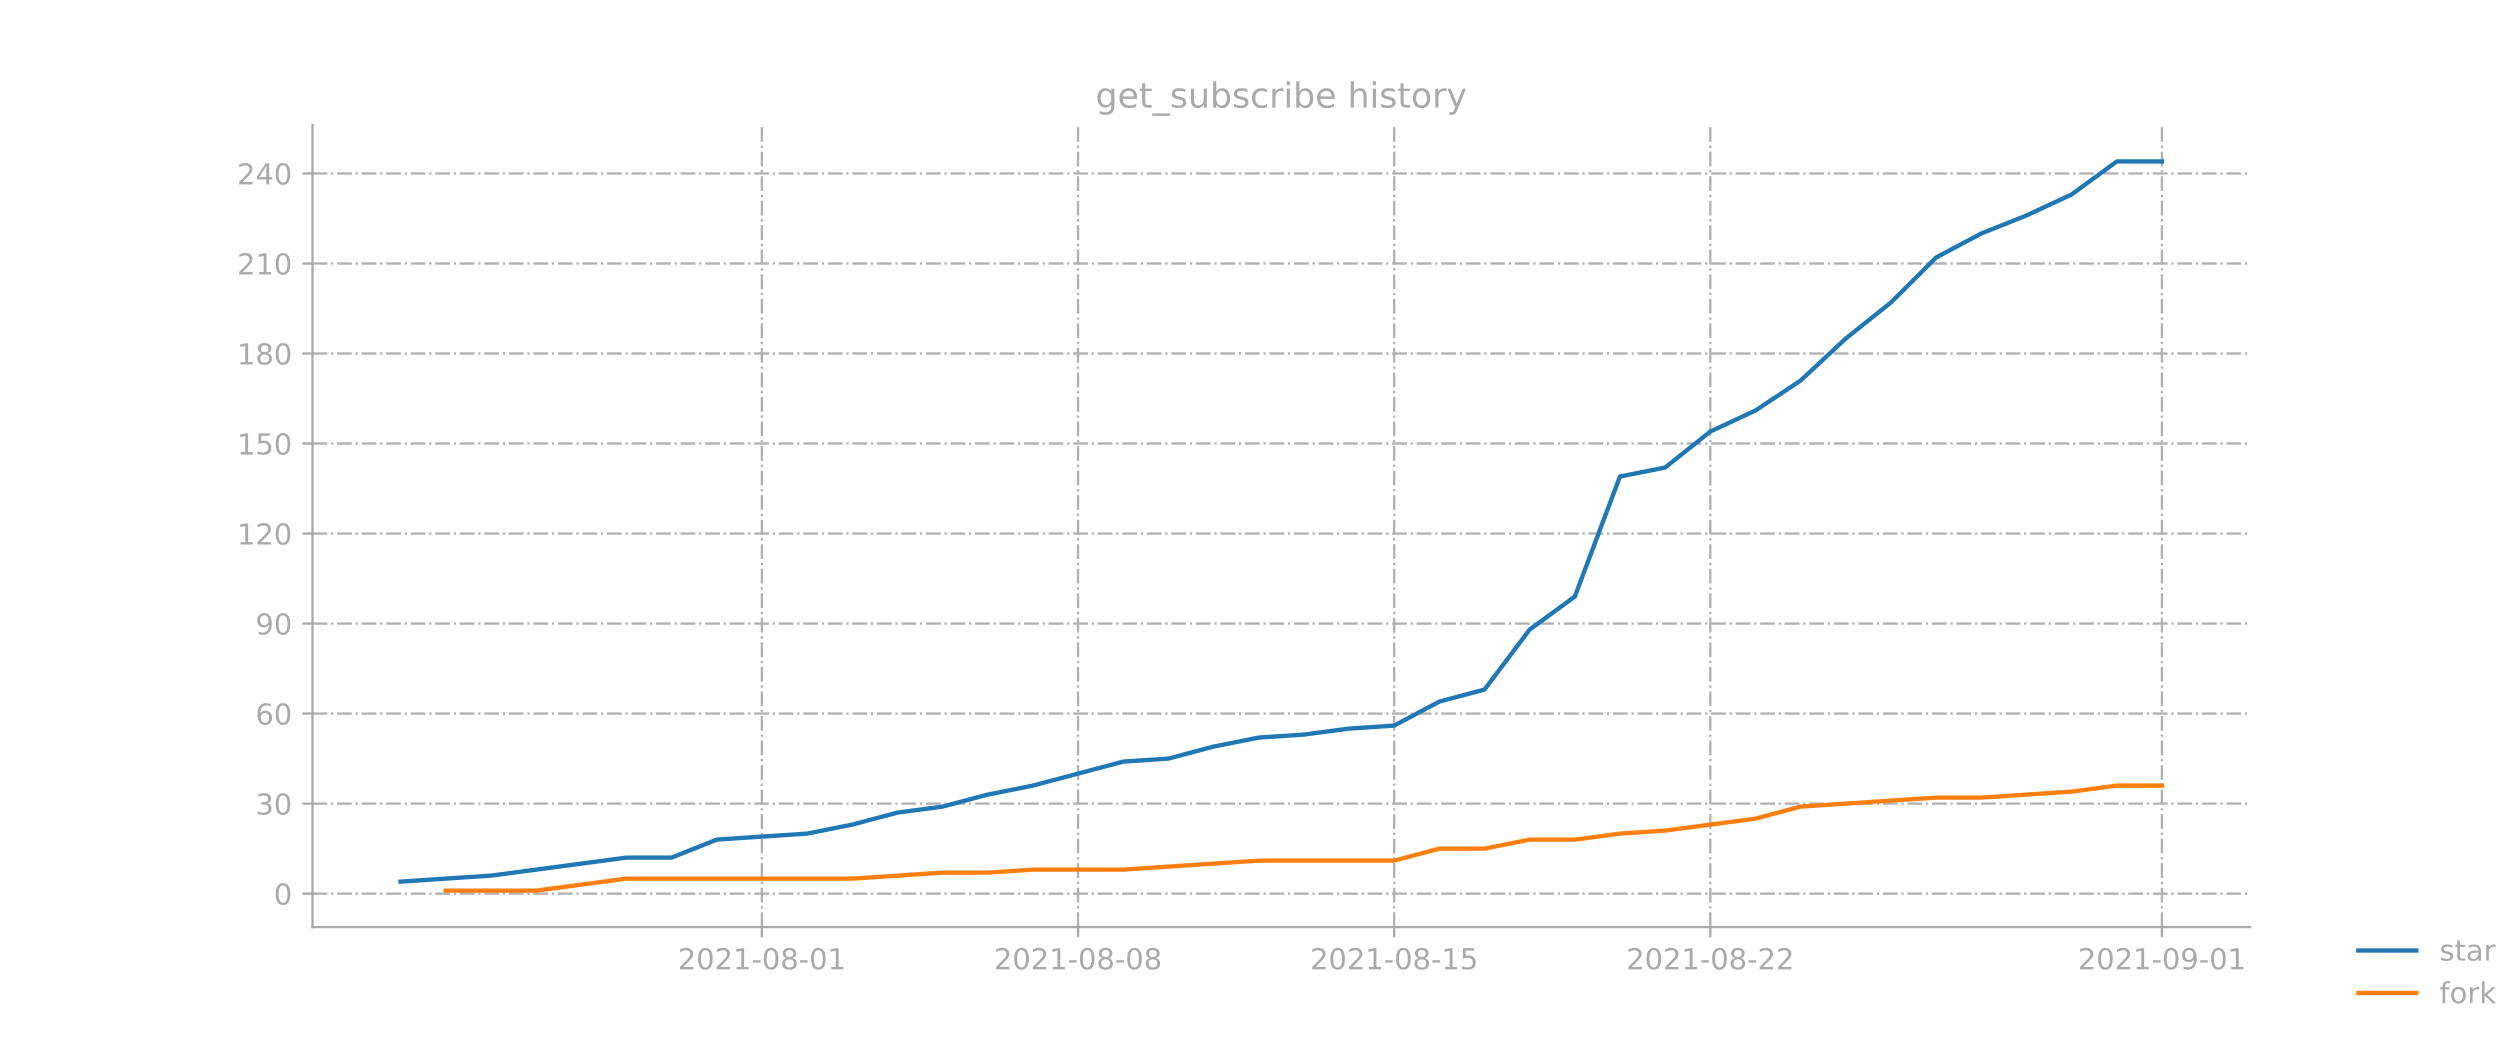
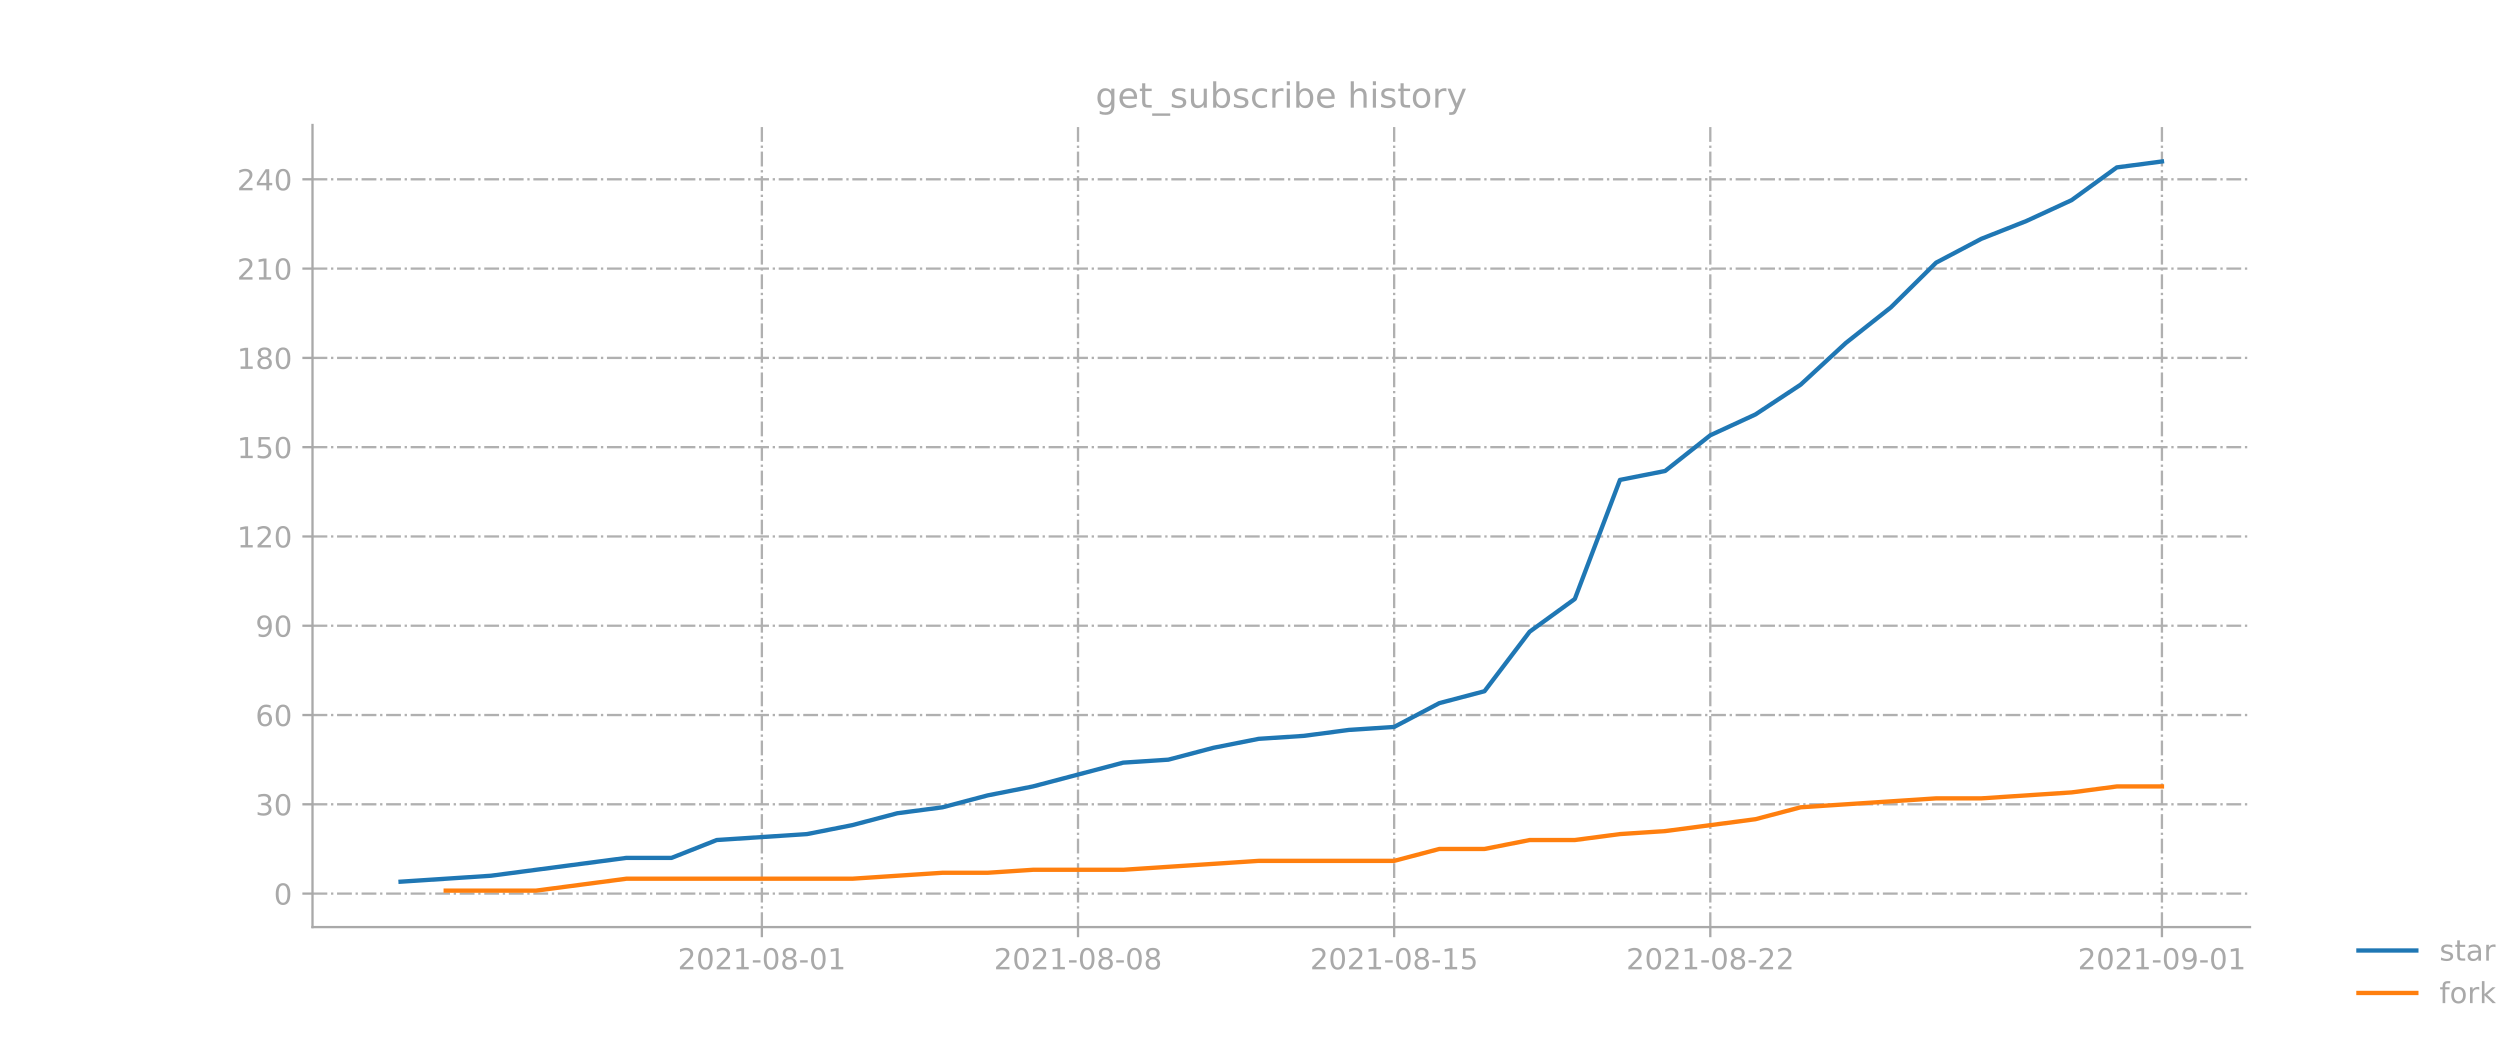
<svg xmlns="http://www.w3.org/2000/svg" xmlns:xlink="http://www.w3.org/1999/xlink" height="360pt" version="1.1" viewBox="0 0 864 360" width="864pt">
  <defs>
    <style type="text/css">*{stroke-linecap:butt;stroke-linejoin:round;}</style>
  </defs>
  <g id="figure_1">
    <g id="patch_1">
      <path d="M 0 360  L 864 360  L 864 0  L 0 0  z " style="fill:none;opacity:0;" />
    </g>
    <g id="axes_1">
      <g id="patch_2">
        <path d="M 108 320.4  L 777.6 320.4  L 777.6 43.2  L 108 43.2  z " style="fill:none;opacity:0;" />
      </g>
      <g id="matplotlib.axis_1">
        <g id="xtick_1">
          <g id="line2d_1">
-             <path clip-path="url(#p25c926264c)" d="M 263.303 320.4  L 263.303 43.2  " style="fill:none;stroke:#b0b0b0;stroke-dasharray:5.12,1.28,0.8,1.28;stroke-dashoffset:0;stroke-width:0.8;" />
+             <path clip-path="url(#pbdad24fc7b)" d="M 263.303 320.4  L 263.303 43.2  " style="fill:none;stroke:#b0b0b0;stroke-dasharray:5.12,1.28,0.8,1.28;stroke-dashoffset:0;stroke-width:0.8;" />
          </g>
          <g id="line2d_2">
            <defs>
-               <path d="M 0 0  L 0 3.5  " id="m7655757928" style="stroke:#a9a9a9;stroke-width:0.8;" />
+               <path d="M 0 0  L 0 3.5  " id="m0f1b104fd4" style="stroke:#a9a9a9;stroke-width:0.8;" />
            </defs>
            <g>
-               <use style="fill:#a9a9a9;stroke:#a9a9a9;stroke-width:0.8;" x="263.303" xlink:href="#m7655757928" y="320.4" />
+               <use style="fill:#a9a9a9;stroke:#a9a9a9;stroke-width:0.8;" x="263.303" xlink:href="#m0f1b104fd4" y="320.4" />
            </g>
          </g>
          <g id="text_1">
            <g style="fill:#a9a9a9;" transform="translate(234.2457 334.9984)scale(0.1 -0.1)">
              <defs>
                <path d="M 1228 531  L 3431 531  L 3431 0  L 469 0  L 469 531  Q 828 903 1448 1529  Q 2069 2156 2228 2338  Q 2531 2678 2651 2914  Q 2772 3150 2772 3378  Q 2772 3750 2511 3984  Q 2250 4219 1831 4219  Q 1534 4219 1204 4116  Q 875 4013 500 3803  L 500 4441  Q 881 4594 1212 4672  Q 1544 4750 1819 4750  Q 2544 4750 2975 4387  Q 3406 4025 3406 3419  Q 3406 3131 3298 2873  Q 3191 2616 2906 2266  Q 2828 2175 2409 1742  Q 1991 1309 1228 531  z " id="DejaVuSans-32" transform="scale(0.015625)" />
                <path d="M 2034 4250  Q 1547 4250 1301 3770  Q 1056 3291 1056 2328  Q 1056 1369 1301 889  Q 1547 409 2034 409  Q 2525 409 2770 889  Q 3016 1369 3016 2328  Q 3016 3291 2770 3770  Q 2525 4250 2034 4250  z M 2034 4750  Q 2819 4750 3233 4129  Q 3647 3509 3647 2328  Q 3647 1150 3233 529  Q 2819 -91 2034 -91  Q 1250 -91 836 529  Q 422 1150 422 2328  Q 422 3509 836 4129  Q 1250 4750 2034 4750  z " id="DejaVuSans-30" transform="scale(0.015625)" />
                <path d="M 794 531  L 1825 531  L 1825 4091  L 703 3866  L 703 4441  L 1819 4666  L 2450 4666  L 2450 531  L 3481 531  L 3481 0  L 794 0  L 794 531  z " id="DejaVuSans-31" transform="scale(0.015625)" />
                <path d="M 313 2009  L 1997 2009  L 1997 1497  L 313 1497  L 313 2009  z " id="DejaVuSans-2d" transform="scale(0.015625)" />
                <path d="M 2034 2216  Q 1584 2216 1326 1975  Q 1069 1734 1069 1313  Q 1069 891 1326 650  Q 1584 409 2034 409  Q 2484 409 2743 651  Q 3003 894 3003 1313  Q 3003 1734 2745 1975  Q 2488 2216 2034 2216  z M 1403 2484  Q 997 2584 770 2862  Q 544 3141 544 3541  Q 544 4100 942 4425  Q 1341 4750 2034 4750  Q 2731 4750 3128 4425  Q 3525 4100 3525 3541  Q 3525 3141 3298 2862  Q 3072 2584 2669 2484  Q 3125 2378 3379 2068  Q 3634 1759 3634 1313  Q 3634 634 3220 271  Q 2806 -91 2034 -91  Q 1263 -91 848 271  Q 434 634 434 1313  Q 434 1759 690 2068  Q 947 2378 1403 2484  z M 1172 3481  Q 1172 3119 1398 2916  Q 1625 2713 2034 2713  Q 2441 2713 2670 2916  Q 2900 3119 2900 3481  Q 2900 3844 2670 4047  Q 2441 4250 2034 4250  Q 1625 4250 1398 4047  Q 1172 3844 1172 3481  z " id="DejaVuSans-38" transform="scale(0.015625)" />
              </defs>
              <use xlink:href="#DejaVuSans-32" />
              <use x="63.623" xlink:href="#DejaVuSans-30" />
              <use x="127.246" xlink:href="#DejaVuSans-32" />
              <use x="190.869" xlink:href="#DejaVuSans-31" />
              <use x="254.492" xlink:href="#DejaVuSans-2d" />
              <use x="290.576" xlink:href="#DejaVuSans-30" />
              <use x="354.199" xlink:href="#DejaVuSans-38" />
              <use x="417.822" xlink:href="#DejaVuSans-2d" />
              <use x="453.906" xlink:href="#DejaVuSans-30" />
              <use x="517.529" xlink:href="#DejaVuSans-31" />
            </g>
          </g>
        </g>
        <g id="xtick_2">
          <g id="line2d_3">
-             <path clip-path="url(#p25c926264c)" d="M 372.562 320.4  L 372.562 43.2  " style="fill:none;stroke:#b0b0b0;stroke-dasharray:5.12,1.28,0.8,1.28;stroke-dashoffset:0;stroke-width:0.8;" />
+             <path clip-path="url(#pbdad24fc7b)" d="M 372.562 320.4  L 372.562 43.2  " style="fill:none;stroke:#b0b0b0;stroke-dasharray:5.12,1.28,0.8,1.28;stroke-dashoffset:0;stroke-width:0.8;" />
          </g>
          <g id="line2d_4">
            <g>
-               <use style="fill:#a9a9a9;stroke:#a9a9a9;stroke-width:0.8;" x="372.562" xlink:href="#m7655757928" y="320.4" />
+               <use style="fill:#a9a9a9;stroke:#a9a9a9;stroke-width:0.8;" x="372.562" xlink:href="#m0f1b104fd4" y="320.4" />
            </g>
          </g>
          <g id="text_2">
            <g style="fill:#a9a9a9;" transform="translate(343.5044 334.9984)scale(0.1 -0.1)">
              <use xlink:href="#DejaVuSans-32" />
              <use x="63.623" xlink:href="#DejaVuSans-30" />
              <use x="127.246" xlink:href="#DejaVuSans-32" />
              <use x="190.869" xlink:href="#DejaVuSans-31" />
              <use x="254.492" xlink:href="#DejaVuSans-2d" />
              <use x="290.576" xlink:href="#DejaVuSans-30" />
              <use x="354.199" xlink:href="#DejaVuSans-38" />
              <use x="417.822" xlink:href="#DejaVuSans-2d" />
              <use x="453.906" xlink:href="#DejaVuSans-30" />
              <use x="517.529" xlink:href="#DejaVuSans-38" />
            </g>
          </g>
        </g>
        <g id="xtick_3">
          <g id="line2d_5">
-             <path clip-path="url(#p25c926264c)" d="M 481.821 320.4  L 481.821 43.2  " style="fill:none;stroke:#b0b0b0;stroke-dasharray:5.12,1.28,0.8,1.28;stroke-dashoffset:0;stroke-width:0.8;" />
+             <path clip-path="url(#pbdad24fc7b)" d="M 481.821 320.4  L 481.821 43.2  " style="fill:none;stroke:#b0b0b0;stroke-dasharray:5.12,1.28,0.8,1.28;stroke-dashoffset:0;stroke-width:0.8;" />
          </g>
          <g id="line2d_6">
            <g>
-               <use style="fill:#a9a9a9;stroke:#a9a9a9;stroke-width:0.8;" x="481.821" xlink:href="#m7655757928" y="320.4" />
+               <use style="fill:#a9a9a9;stroke:#a9a9a9;stroke-width:0.8;" x="481.821" xlink:href="#m0f1b104fd4" y="320.4" />
            </g>
          </g>
          <g id="text_3">
            <g style="fill:#a9a9a9;" transform="translate(452.7632 334.9984)scale(0.1 -0.1)">
              <defs>
                <path d="M 691 4666  L 3169 4666  L 3169 4134  L 1269 4134  L 1269 2991  Q 1406 3038 1543 3061  Q 1681 3084 1819 3084  Q 2600 3084 3056 2656  Q 3513 2228 3513 1497  Q 3513 744 3044 326  Q 2575 -91 1722 -91  Q 1428 -91 1123 -41  Q 819 9 494 109  L 494 744  Q 775 591 1075 516  Q 1375 441 1709 441  Q 2250 441 2565 725  Q 2881 1009 2881 1497  Q 2881 1984 2565 2268  Q 2250 2553 1709 2553  Q 1456 2553 1204 2497  Q 953 2441 691 2322  L 691 4666  z " id="DejaVuSans-35" transform="scale(0.015625)" />
              </defs>
              <use xlink:href="#DejaVuSans-32" />
              <use x="63.623" xlink:href="#DejaVuSans-30" />
              <use x="127.246" xlink:href="#DejaVuSans-32" />
              <use x="190.869" xlink:href="#DejaVuSans-31" />
              <use x="254.492" xlink:href="#DejaVuSans-2d" />
              <use x="290.576" xlink:href="#DejaVuSans-30" />
              <use x="354.199" xlink:href="#DejaVuSans-38" />
              <use x="417.822" xlink:href="#DejaVuSans-2d" />
              <use x="453.906" xlink:href="#DejaVuSans-31" />
              <use x="517.529" xlink:href="#DejaVuSans-35" />
            </g>
          </g>
        </g>
        <g id="xtick_4">
          <g id="line2d_7">
-             <path clip-path="url(#p25c926264c)" d="M 591.08 320.4  L 591.08 43.2  " style="fill:none;stroke:#b0b0b0;stroke-dasharray:5.12,1.28,0.8,1.28;stroke-dashoffset:0;stroke-width:0.8;" />
+             <path clip-path="url(#pbdad24fc7b)" d="M 591.08 320.4  L 591.08 43.2  " style="fill:none;stroke:#b0b0b0;stroke-dasharray:5.12,1.28,0.8,1.28;stroke-dashoffset:0;stroke-width:0.8;" />
          </g>
          <g id="line2d_8">
            <g>
-               <use style="fill:#a9a9a9;stroke:#a9a9a9;stroke-width:0.8;" x="591.08" xlink:href="#m7655757928" y="320.4" />
+               <use style="fill:#a9a9a9;stroke:#a9a9a9;stroke-width:0.8;" x="591.08" xlink:href="#m0f1b104fd4" y="320.4" />
            </g>
          </g>
          <g id="text_4">
            <g style="fill:#a9a9a9;" transform="translate(562.0219 334.9984)scale(0.1 -0.1)">
              <use xlink:href="#DejaVuSans-32" />
              <use x="63.623" xlink:href="#DejaVuSans-30" />
              <use x="127.246" xlink:href="#DejaVuSans-32" />
              <use x="190.869" xlink:href="#DejaVuSans-31" />
              <use x="254.492" xlink:href="#DejaVuSans-2d" />
              <use x="290.576" xlink:href="#DejaVuSans-30" />
              <use x="354.199" xlink:href="#DejaVuSans-38" />
              <use x="417.822" xlink:href="#DejaVuSans-2d" />
              <use x="453.906" xlink:href="#DejaVuSans-32" />
              <use x="517.529" xlink:href="#DejaVuSans-32" />
            </g>
          </g>
        </g>
        <g id="xtick_5">
          <g id="line2d_9">
-             <path clip-path="url(#p25c926264c)" d="M 747.164 320.4  L 747.164 43.2  " style="fill:none;stroke:#b0b0b0;stroke-dasharray:5.12,1.28,0.8,1.28;stroke-dashoffset:0;stroke-width:0.8;" />
+             <path clip-path="url(#pbdad24fc7b)" d="M 747.164 320.4  L 747.164 43.2  " style="fill:none;stroke:#b0b0b0;stroke-dasharray:5.12,1.28,0.8,1.28;stroke-dashoffset:0;stroke-width:0.8;" />
          </g>
          <g id="line2d_10">
            <g>
-               <use style="fill:#a9a9a9;stroke:#a9a9a9;stroke-width:0.8;" x="747.164" xlink:href="#m7655757928" y="320.4" />
+               <use style="fill:#a9a9a9;stroke:#a9a9a9;stroke-width:0.8;" x="747.164" xlink:href="#m0f1b104fd4" y="320.4" />
            </g>
          </g>
          <g id="text_5">
            <g style="fill:#a9a9a9;" transform="translate(718.1058 334.9984)scale(0.1 -0.1)">
              <defs>
                <path d="M 703 97  L 703 672  Q 941 559 1184 500  Q 1428 441 1663 441  Q 2288 441 2617 861  Q 2947 1281 2994 2138  Q 2813 1869 2534 1725  Q 2256 1581 1919 1581  Q 1219 1581 811 2004  Q 403 2428 403 3163  Q 403 3881 828 4315  Q 1253 4750 1959 4750  Q 2769 4750 3195 4129  Q 3622 3509 3622 2328  Q 3622 1225 3098 567  Q 2575 -91 1691 -91  Q 1453 -91 1209 -44  Q 966 3 703 97  z M 1959 2075  Q 2384 2075 2632 2365  Q 2881 2656 2881 3163  Q 2881 3666 2632 3958  Q 2384 4250 1959 4250  Q 1534 4250 1286 3958  Q 1038 3666 1038 3163  Q 1038 2656 1286 2365  Q 1534 2075 1959 2075  z " id="DejaVuSans-39" transform="scale(0.015625)" />
              </defs>
              <use xlink:href="#DejaVuSans-32" />
              <use x="63.623" xlink:href="#DejaVuSans-30" />
              <use x="127.246" xlink:href="#DejaVuSans-32" />
              <use x="190.869" xlink:href="#DejaVuSans-31" />
              <use x="254.492" xlink:href="#DejaVuSans-2d" />
              <use x="290.576" xlink:href="#DejaVuSans-30" />
              <use x="354.199" xlink:href="#DejaVuSans-39" />
              <use x="417.822" xlink:href="#DejaVuSans-2d" />
              <use x="453.906" xlink:href="#DejaVuSans-30" />
              <use x="517.529" xlink:href="#DejaVuSans-31" />
            </g>
          </g>
        </g>
      </g>
      <g id="matplotlib.axis_2">
        <g id="ytick_1">
          <g id="line2d_11">
-             <path clip-path="url(#p25c926264c)" d="M 108 308.837  L 777.6 308.837  " style="fill:none;stroke:#b0b0b0;stroke-dasharray:5.12,1.28,0.8,1.28;stroke-dashoffset:0;stroke-width:0.8;" />
+             <path clip-path="url(#pbdad24fc7b)" d="M 108 308.829  L 777.6 308.829  " style="fill:none;stroke:#b0b0b0;stroke-dasharray:5.12,1.28,0.8,1.28;stroke-dashoffset:0;stroke-width:0.8;" />
          </g>
          <g id="line2d_12">
            <defs>
-               <path d="M 0 0  L -3.5 0  " id="m85b78b8fba" style="stroke:#a9a9a9;stroke-width:0.8;" />
+               <path d="M 0 0  L -3.5 0  " id="ma27692bcf6" style="stroke:#a9a9a9;stroke-width:0.8;" />
            </defs>
            <g>
-               <use style="fill:#a9a9a9;stroke:#a9a9a9;stroke-width:0.8;" x="108" xlink:href="#m85b78b8fba" y="308.837" />
+               <use style="fill:#a9a9a9;stroke:#a9a9a9;stroke-width:0.8;" x="108" xlink:href="#ma27692bcf6" y="308.829" />
            </g>
          </g>
          <g id="text_6">
-             <g style="fill:#a9a9a9;" transform="translate(94.6375 312.6363)scale(0.1 -0.1)">
+             <g style="fill:#a9a9a9;" transform="translate(94.6375 312.6278)scale(0.1 -0.1)">
              <use xlink:href="#DejaVuSans-30" />
            </g>
          </g>
        </g>
        <g id="ytick_2">
          <g id="line2d_13">
-             <path clip-path="url(#p25c926264c)" d="M 108 277.726  L 777.6 277.726  " style="fill:none;stroke:#b0b0b0;stroke-dasharray:5.12,1.28,0.8,1.28;stroke-dashoffset:0;stroke-width:0.8;" />
+             <path clip-path="url(#pbdad24fc7b)" d="M 108 277.971  L 777.6 277.971  " style="fill:none;stroke:#b0b0b0;stroke-dasharray:5.12,1.28,0.8,1.28;stroke-dashoffset:0;stroke-width:0.8;" />
          </g>
          <g id="line2d_14">
            <g>
-               <use style="fill:#a9a9a9;stroke:#a9a9a9;stroke-width:0.8;" x="108" xlink:href="#m85b78b8fba" y="277.726" />
+               <use style="fill:#a9a9a9;stroke:#a9a9a9;stroke-width:0.8;" x="108" xlink:href="#ma27692bcf6" y="277.971" />
            </g>
          </g>
          <g id="text_7">
-             <g style="fill:#a9a9a9;" transform="translate(88.275 281.5251)scale(0.1 -0.1)">
+             <g style="fill:#a9a9a9;" transform="translate(88.275 281.7706)scale(0.1 -0.1)">
              <defs>
                <path d="M 2597 2516  Q 3050 2419 3304 2112  Q 3559 1806 3559 1356  Q 3559 666 3084 287  Q 2609 -91 1734 -91  Q 1441 -91 1130 -33  Q 819 25 488 141  L 488 750  Q 750 597 1062 519  Q 1375 441 1716 441  Q 2309 441 2620 675  Q 2931 909 2931 1356  Q 2931 1769 2642 2001  Q 2353 2234 1838 2234  L 1294 2234  L 1294 2753  L 1863 2753  Q 2328 2753 2575 2939  Q 2822 3125 2822 3475  Q 2822 3834 2567 4026  Q 2313 4219 1838 4219  Q 1578 4219 1281 4162  Q 984 4106 628 3988  L 628 4550  Q 988 4650 1302 4700  Q 1616 4750 1894 4750  Q 2613 4750 3031 4423  Q 3450 4097 3450 3541  Q 3450 3153 3228 2886  Q 3006 2619 2597 2516  z " id="DejaVuSans-33" transform="scale(0.015625)" />
              </defs>
              <use xlink:href="#DejaVuSans-33" />
              <use x="63.623" xlink:href="#DejaVuSans-30" />
            </g>
          </g>
        </g>
        <g id="ytick_3">
          <g id="line2d_15">
-             <path clip-path="url(#p25c926264c)" d="M 108 246.615  L 777.6 246.615  " style="fill:none;stroke:#b0b0b0;stroke-dasharray:5.12,1.28,0.8,1.28;stroke-dashoffset:0;stroke-width:0.8;" />
+             <path clip-path="url(#pbdad24fc7b)" d="M 108 247.114  L 777.6 247.114  " style="fill:none;stroke:#b0b0b0;stroke-dasharray:5.12,1.28,0.8,1.28;stroke-dashoffset:0;stroke-width:0.8;" />
          </g>
          <g id="line2d_16">
            <g>
-               <use style="fill:#a9a9a9;stroke:#a9a9a9;stroke-width:0.8;" x="108" xlink:href="#m85b78b8fba" y="246.615" />
+               <use style="fill:#a9a9a9;stroke:#a9a9a9;stroke-width:0.8;" x="108" xlink:href="#ma27692bcf6" y="247.114" />
            </g>
          </g>
          <g id="text_8">
-             <g style="fill:#a9a9a9;" transform="translate(88.275 250.414)scale(0.1 -0.1)">
+             <g style="fill:#a9a9a9;" transform="translate(88.275 250.9135)scale(0.1 -0.1)">
              <defs>
                <path d="M 2113 2584  Q 1688 2584 1439 2293  Q 1191 2003 1191 1497  Q 1191 994 1439 701  Q 1688 409 2113 409  Q 2538 409 2786 701  Q 3034 994 3034 1497  Q 3034 2003 2786 2293  Q 2538 2584 2113 2584  z M 3366 4563  L 3366 3988  Q 3128 4100 2886 4159  Q 2644 4219 2406 4219  Q 1781 4219 1451 3797  Q 1122 3375 1075 2522  Q 1259 2794 1537 2939  Q 1816 3084 2150 3084  Q 2853 3084 3261 2657  Q 3669 2231 3669 1497  Q 3669 778 3244 343  Q 2819 -91 2113 -91  Q 1303 -91 875 529  Q 447 1150 447 2328  Q 447 3434 972 4092  Q 1497 4750 2381 4750  Q 2619 4750 2861 4703  Q 3103 4656 3366 4563  z " id="DejaVuSans-36" transform="scale(0.015625)" />
              </defs>
              <use xlink:href="#DejaVuSans-36" />
              <use x="63.623" xlink:href="#DejaVuSans-30" />
            </g>
          </g>
        </g>
        <g id="ytick_4">
          <g id="line2d_17">
-             <path clip-path="url(#p25c926264c)" d="M 108 215.504  L 777.6 215.504  " style="fill:none;stroke:#b0b0b0;stroke-dasharray:5.12,1.28,0.8,1.28;stroke-dashoffset:0;stroke-width:0.8;" />
+             <path clip-path="url(#pbdad24fc7b)" d="M 108 216.257  L 777.6 216.257  " style="fill:none;stroke:#b0b0b0;stroke-dasharray:5.12,1.28,0.8,1.28;stroke-dashoffset:0;stroke-width:0.8;" />
          </g>
          <g id="line2d_18">
            <g>
-               <use style="fill:#a9a9a9;stroke:#a9a9a9;stroke-width:0.8;" x="108" xlink:href="#m85b78b8fba" y="215.504" />
+               <use style="fill:#a9a9a9;stroke:#a9a9a9;stroke-width:0.8;" x="108" xlink:href="#ma27692bcf6" y="216.257" />
            </g>
          </g>
          <g id="text_9">
-             <g style="fill:#a9a9a9;" transform="translate(88.275 219.3029)scale(0.1 -0.1)">
+             <g style="fill:#a9a9a9;" transform="translate(88.275 220.0564)scale(0.1 -0.1)">
              <use xlink:href="#DejaVuSans-39" />
              <use x="63.623" xlink:href="#DejaVuSans-30" />
            </g>
          </g>
        </g>
        <g id="ytick_5">
          <g id="line2d_19">
-             <path clip-path="url(#p25c926264c)" d="M 108 184.393  L 777.6 184.393  " style="fill:none;stroke:#b0b0b0;stroke-dasharray:5.12,1.28,0.8,1.28;stroke-dashoffset:0;stroke-width:0.8;" />
+             <path clip-path="url(#pbdad24fc7b)" d="M 108 185.4  L 777.6 185.4  " style="fill:none;stroke:#b0b0b0;stroke-dasharray:5.12,1.28,0.8,1.28;stroke-dashoffset:0;stroke-width:0.8;" />
          </g>
          <g id="line2d_20">
            <g>
-               <use style="fill:#a9a9a9;stroke:#a9a9a9;stroke-width:0.8;" x="108" xlink:href="#m85b78b8fba" y="184.393" />
+               <use style="fill:#a9a9a9;stroke:#a9a9a9;stroke-width:0.8;" x="108" xlink:href="#ma27692bcf6" y="185.4" />
            </g>
          </g>
          <g id="text_10">
-             <g style="fill:#a9a9a9;" transform="translate(81.9125 188.1918)scale(0.1 -0.1)">
+             <g style="fill:#a9a9a9;" transform="translate(81.9125 189.1992)scale(0.1 -0.1)">
              <use xlink:href="#DejaVuSans-31" />
              <use x="63.623" xlink:href="#DejaVuSans-32" />
              <use x="127.246" xlink:href="#DejaVuSans-30" />
            </g>
          </g>
        </g>
        <g id="ytick_6">
          <g id="line2d_21">
-             <path clip-path="url(#p25c926264c)" d="M 108 153.281  L 777.6 153.281  " style="fill:none;stroke:#b0b0b0;stroke-dasharray:5.12,1.28,0.8,1.28;stroke-dashoffset:0;stroke-width:0.8;" />
+             <path clip-path="url(#pbdad24fc7b)" d="M 108 154.543  L 777.6 154.543  " style="fill:none;stroke:#b0b0b0;stroke-dasharray:5.12,1.28,0.8,1.28;stroke-dashoffset:0;stroke-width:0.8;" />
          </g>
          <g id="line2d_22">
            <g>
-               <use style="fill:#a9a9a9;stroke:#a9a9a9;stroke-width:0.8;" x="108" xlink:href="#m85b78b8fba" y="153.281" />
+               <use style="fill:#a9a9a9;stroke:#a9a9a9;stroke-width:0.8;" x="108" xlink:href="#ma27692bcf6" y="154.543" />
            </g>
          </g>
          <g id="text_11">
-             <g style="fill:#a9a9a9;" transform="translate(81.9125 157.0807)scale(0.1 -0.1)">
+             <g style="fill:#a9a9a9;" transform="translate(81.9125 158.3421)scale(0.1 -0.1)">
              <use xlink:href="#DejaVuSans-31" />
              <use x="63.623" xlink:href="#DejaVuSans-35" />
              <use x="127.246" xlink:href="#DejaVuSans-30" />
            </g>
          </g>
        </g>
        <g id="ytick_7">
          <g id="line2d_23">
-             <path clip-path="url(#p25c926264c)" d="M 108 122.17  L 777.6 122.17  " style="fill:none;stroke:#b0b0b0;stroke-dasharray:5.12,1.28,0.8,1.28;stroke-dashoffset:0;stroke-width:0.8;" />
+             <path clip-path="url(#pbdad24fc7b)" d="M 108 123.686  L 777.6 123.686  " style="fill:none;stroke:#b0b0b0;stroke-dasharray:5.12,1.28,0.8,1.28;stroke-dashoffset:0;stroke-width:0.8;" />
          </g>
          <g id="line2d_24">
            <g>
-               <use style="fill:#a9a9a9;stroke:#a9a9a9;stroke-width:0.8;" x="108" xlink:href="#m85b78b8fba" y="122.17" />
+               <use style="fill:#a9a9a9;stroke:#a9a9a9;stroke-width:0.8;" x="108" xlink:href="#ma27692bcf6" y="123.686" />
            </g>
          </g>
          <g id="text_12">
-             <g style="fill:#a9a9a9;" transform="translate(81.9125 125.9696)scale(0.1 -0.1)">
+             <g style="fill:#a9a9a9;" transform="translate(81.9125 127.4849)scale(0.1 -0.1)">
              <use xlink:href="#DejaVuSans-31" />
              <use x="63.623" xlink:href="#DejaVuSans-38" />
              <use x="127.246" xlink:href="#DejaVuSans-30" />
            </g>
          </g>
        </g>
        <g id="ytick_8">
          <g id="line2d_25">
-             <path clip-path="url(#p25c926264c)" d="M 108 91.059  L 777.6 91.059  " style="fill:none;stroke:#b0b0b0;stroke-dasharray:5.12,1.28,0.8,1.28;stroke-dashoffset:0;stroke-width:0.8;" />
+             <path clip-path="url(#pbdad24fc7b)" d="M 108 92.829  L 777.6 92.829  " style="fill:none;stroke:#b0b0b0;stroke-dasharray:5.12,1.28,0.8,1.28;stroke-dashoffset:0;stroke-width:0.8;" />
          </g>
          <g id="line2d_26">
            <g>
-               <use style="fill:#a9a9a9;stroke:#a9a9a9;stroke-width:0.8;" x="108" xlink:href="#m85b78b8fba" y="91.059" />
+               <use style="fill:#a9a9a9;stroke:#a9a9a9;stroke-width:0.8;" x="108" xlink:href="#ma27692bcf6" y="92.829" />
            </g>
          </g>
          <g id="text_13">
-             <g style="fill:#a9a9a9;" transform="translate(81.9125 94.85848)scale(0.1 -0.1)">
+             <g style="fill:#a9a9a9;" transform="translate(81.9125 96.62779)scale(0.1 -0.1)">
              <use xlink:href="#DejaVuSans-32" />
              <use x="63.623" xlink:href="#DejaVuSans-31" />
              <use x="127.246" xlink:href="#DejaVuSans-30" />
            </g>
          </g>
        </g>
        <g id="ytick_9">
          <g id="line2d_27">
-             <path clip-path="url(#p25c926264c)" d="M 108 59.948  L 777.6 59.948  " style="fill:none;stroke:#b0b0b0;stroke-dasharray:5.12,1.28,0.8,1.28;stroke-dashoffset:0;stroke-width:0.8;" />
+             <path clip-path="url(#pbdad24fc7b)" d="M 108 61.971  L 777.6 61.971  " style="fill:none;stroke:#b0b0b0;stroke-dasharray:5.12,1.28,0.8,1.28;stroke-dashoffset:0;stroke-width:0.8;" />
          </g>
          <g id="line2d_28">
            <g>
-               <use style="fill:#a9a9a9;stroke:#a9a9a9;stroke-width:0.8;" x="108" xlink:href="#m85b78b8fba" y="59.948" />
+               <use style="fill:#a9a9a9;stroke:#a9a9a9;stroke-width:0.8;" x="108" xlink:href="#ma27692bcf6" y="61.971" />
            </g>
          </g>
          <g id="text_14">
-             <g style="fill:#a9a9a9;" transform="translate(81.9125 63.74737)scale(0.1 -0.1)">
+             <g style="fill:#a9a9a9;" transform="translate(81.9125 65.77065)scale(0.1 -0.1)">
              <defs>
                <path d="M 2419 4116  L 825 1625  L 2419 1625  L 2419 4116  z M 2253 4666  L 3047 4666  L 3047 1625  L 3713 1625  L 3713 1100  L 3047 1100  L 3047 0  L 2419 0  L 2419 1100  L 313 1100  L 313 1709  L 2253 4666  z " id="DejaVuSans-34" transform="scale(0.015625)" />
              </defs>
              <use xlink:href="#DejaVuSans-32" />
              <use x="63.623" xlink:href="#DejaVuSans-34" />
              <use x="127.246" xlink:href="#DejaVuSans-30" />
            </g>
          </g>
        </g>
      </g>
      <g id="line2d_29">
-         <path clip-path="url(#p25c926264c)" d="M 138.436 304.689  L 154.045 303.652  L 169.653 302.615  L 185.262 300.541  L 200.87 298.467  L 216.478 296.393  L 232.087 296.393  L 247.695 290.17  L 263.303 289.133  L 278.912 288.096  L 294.52 284.985  L 310.129 280.837  L 325.737 278.763  L 341.345 274.615  L 356.954 271.504  L 372.562 267.356  L 388.171 263.207  L 403.779 262.17  L 419.387 258.022  L 434.996 254.911  L 450.604 253.874  L 466.213 251.8  L 481.821 250.763  L 497.429 242.467  L 513.038 238.319  L 528.646 217.578  L 544.255 206.17  L 559.863 164.689  L 575.471 161.578  L 591.08 149.133  L 606.688 141.874  L 622.297 131.504  L 637.905 116.985  L 653.513 104.541  L 669.122 88.985  L 684.73 80.689  L 700.338 74.467  L 715.947 67.207  L 731.555 55.8  L 747.164 55.8  " style="fill:none;stroke:#1f77b4;stroke-linecap:square;stroke-width:1.5;" />
+         <path clip-path="url(#pbdad24fc7b)" d="M 138.436 304.714  L 154.045 303.686  L 169.653 302.657  L 185.262 300.6  L 200.87 298.543  L 216.478 296.486  L 232.087 296.486  L 247.695 290.314  L 263.303 289.286  L 278.912 288.257  L 294.52 285.171  L 310.129 281.057  L 325.737 279  L 341.345 274.886  L 356.954 271.8  L 372.562 267.686  L 388.171 263.571  L 403.779 262.543  L 419.387 258.429  L 434.996 255.343  L 450.604 254.314  L 466.213 252.257  L 481.821 251.229  L 497.429 243  L 513.038 238.886  L 528.646 218.314  L 544.255 207  L 559.863 165.857  L 575.471 162.771  L 591.08 150.429  L 606.688 143.229  L 622.297 132.943  L 637.905 118.543  L 653.513 106.2  L 669.122 90.771  L 684.73 82.543  L 700.338 76.371  L 715.947 69.171  L 731.555 57.857  L 747.164 55.8  " style="fill:none;stroke:#1f77b4;stroke-linecap:square;stroke-width:1.5;" />
      </g>
      <g id="line2d_30">
-         <path clip-path="url(#p25c926264c)" d="M 154.045 307.8  L 169.653 307.8  L 185.262 307.8  L 200.87 305.726  L 216.478 303.652  L 232.087 303.652  L 247.695 303.652  L 263.303 303.652  L 278.912 303.652  L 294.52 303.652  L 310.129 302.615  L 325.737 301.578  L 341.345 301.578  L 356.954 300.541  L 372.562 300.541  L 388.171 300.541  L 403.779 299.504  L 419.387 298.467  L 434.996 297.43  L 450.604 297.43  L 466.213 297.43  L 481.821 297.43  L 497.429 293.281  L 513.038 293.281  L 528.646 290.17  L 544.255 290.17  L 559.863 288.096  L 575.471 287.059  L 591.08 284.985  L 606.688 282.911  L 622.297 278.763  L 637.905 277.726  L 653.513 276.689  L 669.122 275.652  L 684.73 275.652  L 700.338 274.615  L 715.947 273.578  L 731.555 271.504  L 747.164 271.504  " style="fill:none;stroke:#ff7f0e;stroke-linecap:square;stroke-width:1.5;" />
+         <path clip-path="url(#pbdad24fc7b)" d="M 154.045 307.8  L 169.653 307.8  L 185.262 307.8  L 200.87 305.743  L 216.478 303.686  L 232.087 303.686  L 247.695 303.686  L 263.303 303.686  L 278.912 303.686  L 294.52 303.686  L 310.129 302.657  L 325.737 301.629  L 341.345 301.629  L 356.954 300.6  L 372.562 300.6  L 388.171 300.6  L 403.779 299.571  L 419.387 298.543  L 434.996 297.514  L 450.604 297.514  L 466.213 297.514  L 481.821 297.514  L 497.429 293.4  L 513.038 293.4  L 528.646 290.314  L 544.255 290.314  L 559.863 288.257  L 575.471 287.229  L 591.08 285.171  L 606.688 283.114  L 622.297 279  L 637.905 277.971  L 653.513 276.943  L 669.122 275.914  L 684.73 275.914  L 700.338 274.886  L 715.947 273.857  L 731.555 271.8  L 747.164 271.8  " style="fill:none;stroke:#ff7f0e;stroke-linecap:square;stroke-width:1.5;" />
      </g>
      <g id="patch_3">
        <path d="M 108 320.4  L 108 43.2  " style="fill:none;stroke:#a9a9a9;stroke-linecap:square;stroke-linejoin:miter;stroke-width:0.8;" />
      </g>
      <g id="patch_4">
        <path d="M 777.6 320.4  L 777.6 43.2  " style="fill:none;" />
      </g>
      <g id="patch_5">
        <path d="M 108 320.4  L 777.6 320.4  " style="fill:none;stroke:#a9a9a9;stroke-linecap:square;stroke-linejoin:miter;stroke-width:0.8;" />
      </g>
      <g id="patch_6">
        <path d="M 108 43.2  L 777.6 43.2  " style="fill:none;" />
      </g>
      <g id="text_15">
        <g style="fill:#a9a9a9;" transform="translate(378.6075 37.2)scale(0.12 -0.12)">
          <defs>
            <path d="M 2906 1791  Q 2906 2416 2648 2759  Q 2391 3103 1925 3103  Q 1463 3103 1205 2759  Q 947 2416 947 1791  Q 947 1169 1205 825  Q 1463 481 1925 481  Q 2391 481 2648 825  Q 2906 1169 2906 1791  z M 3481 434  Q 3481 -459 3084 -895  Q 2688 -1331 1869 -1331  Q 1566 -1331 1297 -1286  Q 1028 -1241 775 -1147  L 775 -588  Q 1028 -725 1275 -790  Q 1522 -856 1778 -856  Q 2344 -856 2625 -561  Q 2906 -266 2906 331  L 2906 616  Q 2728 306 2450 153  Q 2172 0 1784 0  Q 1141 0 747 490  Q 353 981 353 1791  Q 353 2603 747 3093  Q 1141 3584 1784 3584  Q 2172 3584 2450 3431  Q 2728 3278 2906 2969  L 2906 3500  L 3481 3500  L 3481 434  z " id="DejaVuSans-67" transform="scale(0.015625)" />
            <path d="M 3597 1894  L 3597 1613  L 953 1613  Q 991 1019 1311 708  Q 1631 397 2203 397  Q 2534 397 2845 478  Q 3156 559 3463 722  L 3463 178  Q 3153 47 2828 -22  Q 2503 -91 2169 -91  Q 1331 -91 842 396  Q 353 884 353 1716  Q 353 2575 817 3079  Q 1281 3584 2069 3584  Q 2775 3584 3186 3129  Q 3597 2675 3597 1894  z M 3022 2063  Q 3016 2534 2758 2815  Q 2500 3097 2075 3097  Q 1594 3097 1305 2825  Q 1016 2553 972 2059  L 3022 2063  z " id="DejaVuSans-65" transform="scale(0.015625)" />
            <path d="M 1172 4494  L 1172 3500  L 2356 3500  L 2356 3053  L 1172 3053  L 1172 1153  Q 1172 725 1289 603  Q 1406 481 1766 481  L 2356 481  L 2356 0  L 1766 0  Q 1100 0 847 248  Q 594 497 594 1153  L 594 3053  L 172 3053  L 172 3500  L 594 3500  L 594 4494  L 1172 4494  z " id="DejaVuSans-74" transform="scale(0.015625)" />
            <path d="M 3263 -1063  L 3263 -1509  L -63 -1509  L -63 -1063  L 3263 -1063  z " id="DejaVuSans-5f" transform="scale(0.015625)" />
            <path d="M 2834 3397  L 2834 2853  Q 2591 2978 2328 3040  Q 2066 3103 1784 3103  Q 1356 3103 1142 2972  Q 928 2841 928 2578  Q 928 2378 1081 2264  Q 1234 2150 1697 2047  L 1894 2003  Q 2506 1872 2764 1633  Q 3022 1394 3022 966  Q 3022 478 2636 193  Q 2250 -91 1575 -91  Q 1294 -91 989 -36  Q 684 19 347 128  L 347 722  Q 666 556 975 473  Q 1284 391 1588 391  Q 1994 391 2212 530  Q 2431 669 2431 922  Q 2431 1156 2273 1281  Q 2116 1406 1581 1522  L 1381 1569  Q 847 1681 609 1914  Q 372 2147 372 2553  Q 372 3047 722 3315  Q 1072 3584 1716 3584  Q 2034 3584 2315 3537  Q 2597 3491 2834 3397  z " id="DejaVuSans-73" transform="scale(0.015625)" />
            <path d="M 544 1381  L 544 3500  L 1119 3500  L 1119 1403  Q 1119 906 1312 657  Q 1506 409 1894 409  Q 2359 409 2629 706  Q 2900 1003 2900 1516  L 2900 3500  L 3475 3500  L 3475 0  L 2900 0  L 2900 538  Q 2691 219 2414 64  Q 2138 -91 1772 -91  Q 1169 -91 856 284  Q 544 659 544 1381  z M 1991 3584  L 1991 3584  z " id="DejaVuSans-75" transform="scale(0.015625)" />
            <path d="M 3116 1747  Q 3116 2381 2855 2742  Q 2594 3103 2138 3103  Q 1681 3103 1420 2742  Q 1159 2381 1159 1747  Q 1159 1113 1420 752  Q 1681 391 2138 391  Q 2594 391 2855 752  Q 3116 1113 3116 1747  z M 1159 2969  Q 1341 3281 1617 3432  Q 1894 3584 2278 3584  Q 2916 3584 3314 3078  Q 3713 2572 3713 1747  Q 3713 922 3314 415  Q 2916 -91 2278 -91  Q 1894 -91 1617 61  Q 1341 213 1159 525  L 1159 0  L 581 0  L 581 4863  L 1159 4863  L 1159 2969  z " id="DejaVuSans-62" transform="scale(0.015625)" />
            <path d="M 3122 3366  L 3122 2828  Q 2878 2963 2633 3030  Q 2388 3097 2138 3097  Q 1578 3097 1268 2742  Q 959 2388 959 1747  Q 959 1106 1268 751  Q 1578 397 2138 397  Q 2388 397 2633 464  Q 2878 531 3122 666  L 3122 134  Q 2881 22 2623 -34  Q 2366 -91 2075 -91  Q 1284 -91 818 406  Q 353 903 353 1747  Q 353 2603 823 3093  Q 1294 3584 2113 3584  Q 2378 3584 2631 3529  Q 2884 3475 3122 3366  z " id="DejaVuSans-63" transform="scale(0.015625)" />
            <path d="M 2631 2963  Q 2534 3019 2420 3045  Q 2306 3072 2169 3072  Q 1681 3072 1420 2755  Q 1159 2438 1159 1844  L 1159 0  L 581 0  L 581 3500  L 1159 3500  L 1159 2956  Q 1341 3275 1631 3429  Q 1922 3584 2338 3584  Q 2397 3584 2469 3576  Q 2541 3569 2628 3553  L 2631 2963  z " id="DejaVuSans-72" transform="scale(0.015625)" />
            <path d="M 603 3500  L 1178 3500  L 1178 0  L 603 0  L 603 3500  z M 603 4863  L 1178 4863  L 1178 4134  L 603 4134  L 603 4863  z " id="DejaVuSans-69" transform="scale(0.015625)" />
            <path id="DejaVuSans-20" transform="scale(0.015625)" />
            <path d="M 3513 2113  L 3513 0  L 2938 0  L 2938 2094  Q 2938 2591 2744 2837  Q 2550 3084 2163 3084  Q 1697 3084 1428 2787  Q 1159 2491 1159 1978  L 1159 0  L 581 0  L 581 4863  L 1159 4863  L 1159 2956  Q 1366 3272 1645 3428  Q 1925 3584 2291 3584  Q 2894 3584 3203 3211  Q 3513 2838 3513 2113  z " id="DejaVuSans-68" transform="scale(0.015625)" />
            <path d="M 1959 3097  Q 1497 3097 1228 2736  Q 959 2375 959 1747  Q 959 1119 1226 758  Q 1494 397 1959 397  Q 2419 397 2687 759  Q 2956 1122 2956 1747  Q 2956 2369 2687 2733  Q 2419 3097 1959 3097  z M 1959 3584  Q 2709 3584 3137 3096  Q 3566 2609 3566 1747  Q 3566 888 3137 398  Q 2709 -91 1959 -91  Q 1206 -91 779 398  Q 353 888 353 1747  Q 353 2609 779 3096  Q 1206 3584 1959 3584  z " id="DejaVuSans-6f" transform="scale(0.015625)" />
            <path d="M 2059 -325  Q 1816 -950 1584 -1140  Q 1353 -1331 966 -1331  L 506 -1331  L 506 -850  L 844 -850  Q 1081 -850 1212 -737  Q 1344 -625 1503 -206  L 1606 56  L 191 3500  L 800 3500  L 1894 763  L 2988 3500  L 3597 3500  L 2059 -325  z " id="DejaVuSans-79" transform="scale(0.015625)" />
          </defs>
          <use xlink:href="#DejaVuSans-67" />
          <use x="63.477" xlink:href="#DejaVuSans-65" />
          <use x="125" xlink:href="#DejaVuSans-74" />
          <use x="164.209" xlink:href="#DejaVuSans-5f" />
          <use x="214.209" xlink:href="#DejaVuSans-73" />
          <use x="266.309" xlink:href="#DejaVuSans-75" />
          <use x="329.688" xlink:href="#DejaVuSans-62" />
          <use x="393.164" xlink:href="#DejaVuSans-73" />
          <use x="445.264" xlink:href="#DejaVuSans-63" />
          <use x="500.244" xlink:href="#DejaVuSans-72" />
          <use x="541.357" xlink:href="#DejaVuSans-69" />
          <use x="569.141" xlink:href="#DejaVuSans-62" />
          <use x="632.617" xlink:href="#DejaVuSans-65" />
          <use x="694.141" xlink:href="#DejaVuSans-20" />
          <use x="725.928" xlink:href="#DejaVuSans-68" />
          <use x="789.307" xlink:href="#DejaVuSans-69" />
          <use x="817.09" xlink:href="#DejaVuSans-73" />
          <use x="869.189" xlink:href="#DejaVuSans-74" />
          <use x="908.398" xlink:href="#DejaVuSans-6f" />
          <use x="969.58" xlink:href="#DejaVuSans-72" />
          <use x="1010.693" xlink:href="#DejaVuSans-79" />
        </g>
      </g>
      <g id="legend_1">
        <g id="line2d_31">
          <path d="M 815.08 328.498  L 835.08 328.498  " style="fill:none;stroke:#1f77b4;stroke-linecap:square;stroke-width:1.5;" />
        </g>
        <g id="line2d_32" />
        <g id="text_16">
          <g style="fill:#a9a9a9;" transform="translate(843.08 331.9984)scale(0.1 -0.1)">
            <defs>
              <path d="M 2194 1759  Q 1497 1759 1228 1600  Q 959 1441 959 1056  Q 959 750 1161 570  Q 1363 391 1709 391  Q 2188 391 2477 730  Q 2766 1069 2766 1631  L 2766 1759  L 2194 1759  z M 3341 1997  L 3341 0  L 2766 0  L 2766 531  Q 2569 213 2275 61  Q 1981 -91 1556 -91  Q 1019 -91 701 211  Q 384 513 384 1019  Q 384 1609 779 1909  Q 1175 2209 1959 2209  L 2766 2209  L 2766 2266  Q 2766 2663 2505 2880  Q 2244 3097 1772 3097  Q 1472 3097 1187 3025  Q 903 2953 641 2809  L 641 3341  Q 956 3463 1253 3523  Q 1550 3584 1831 3584  Q 2591 3584 2966 3190  Q 3341 2797 3341 1997  z " id="DejaVuSans-61" transform="scale(0.015625)" />
            </defs>
            <use xlink:href="#DejaVuSans-73" />
            <use x="52.1" xlink:href="#DejaVuSans-74" />
            <use x="91.309" xlink:href="#DejaVuSans-61" />
            <use x="152.588" xlink:href="#DejaVuSans-72" />
          </g>
        </g>
        <g id="line2d_33">
          <path d="M 815.08 343.177  L 835.08 343.177  " style="fill:none;stroke:#ff7f0e;stroke-linecap:square;stroke-width:1.5;" />
        </g>
        <g id="line2d_34" />
        <g id="text_17">
          <g style="fill:#a9a9a9;" transform="translate(843.08 346.6766)scale(0.1 -0.1)">
            <defs>
              <path d="M 2375 4863  L 2375 4384  L 1825 4384  Q 1516 4384 1395 4259  Q 1275 4134 1275 3809  L 1275 3500  L 2222 3500  L 2222 3053  L 1275 3053  L 1275 0  L 697 0  L 697 3053  L 147 3053  L 147 3500  L 697 3500  L 697 3744  Q 697 4328 969 4595  Q 1241 4863 1831 4863  L 2375 4863  z " id="DejaVuSans-66" transform="scale(0.015625)" />
              <path d="M 581 4863  L 1159 4863  L 1159 1991  L 2875 3500  L 3609 3500  L 1753 1863  L 3688 0  L 2938 0  L 1159 1709  L 1159 0  L 581 0  L 581 4863  z " id="DejaVuSans-6b" transform="scale(0.015625)" />
            </defs>
            <use xlink:href="#DejaVuSans-66" />
            <use x="35.205" xlink:href="#DejaVuSans-6f" />
            <use x="96.387" xlink:href="#DejaVuSans-72" />
            <use x="137.5" xlink:href="#DejaVuSans-6b" />
          </g>
        </g>
      </g>
    </g>
  </g>
  <defs>
-     <clipPath id="p25c926264c">
+     <clipPath id="pbdad24fc7b">
      <rect height="277.2" width="669.6" x="108" y="43.2" />
    </clipPath>
  </defs>
</svg>
